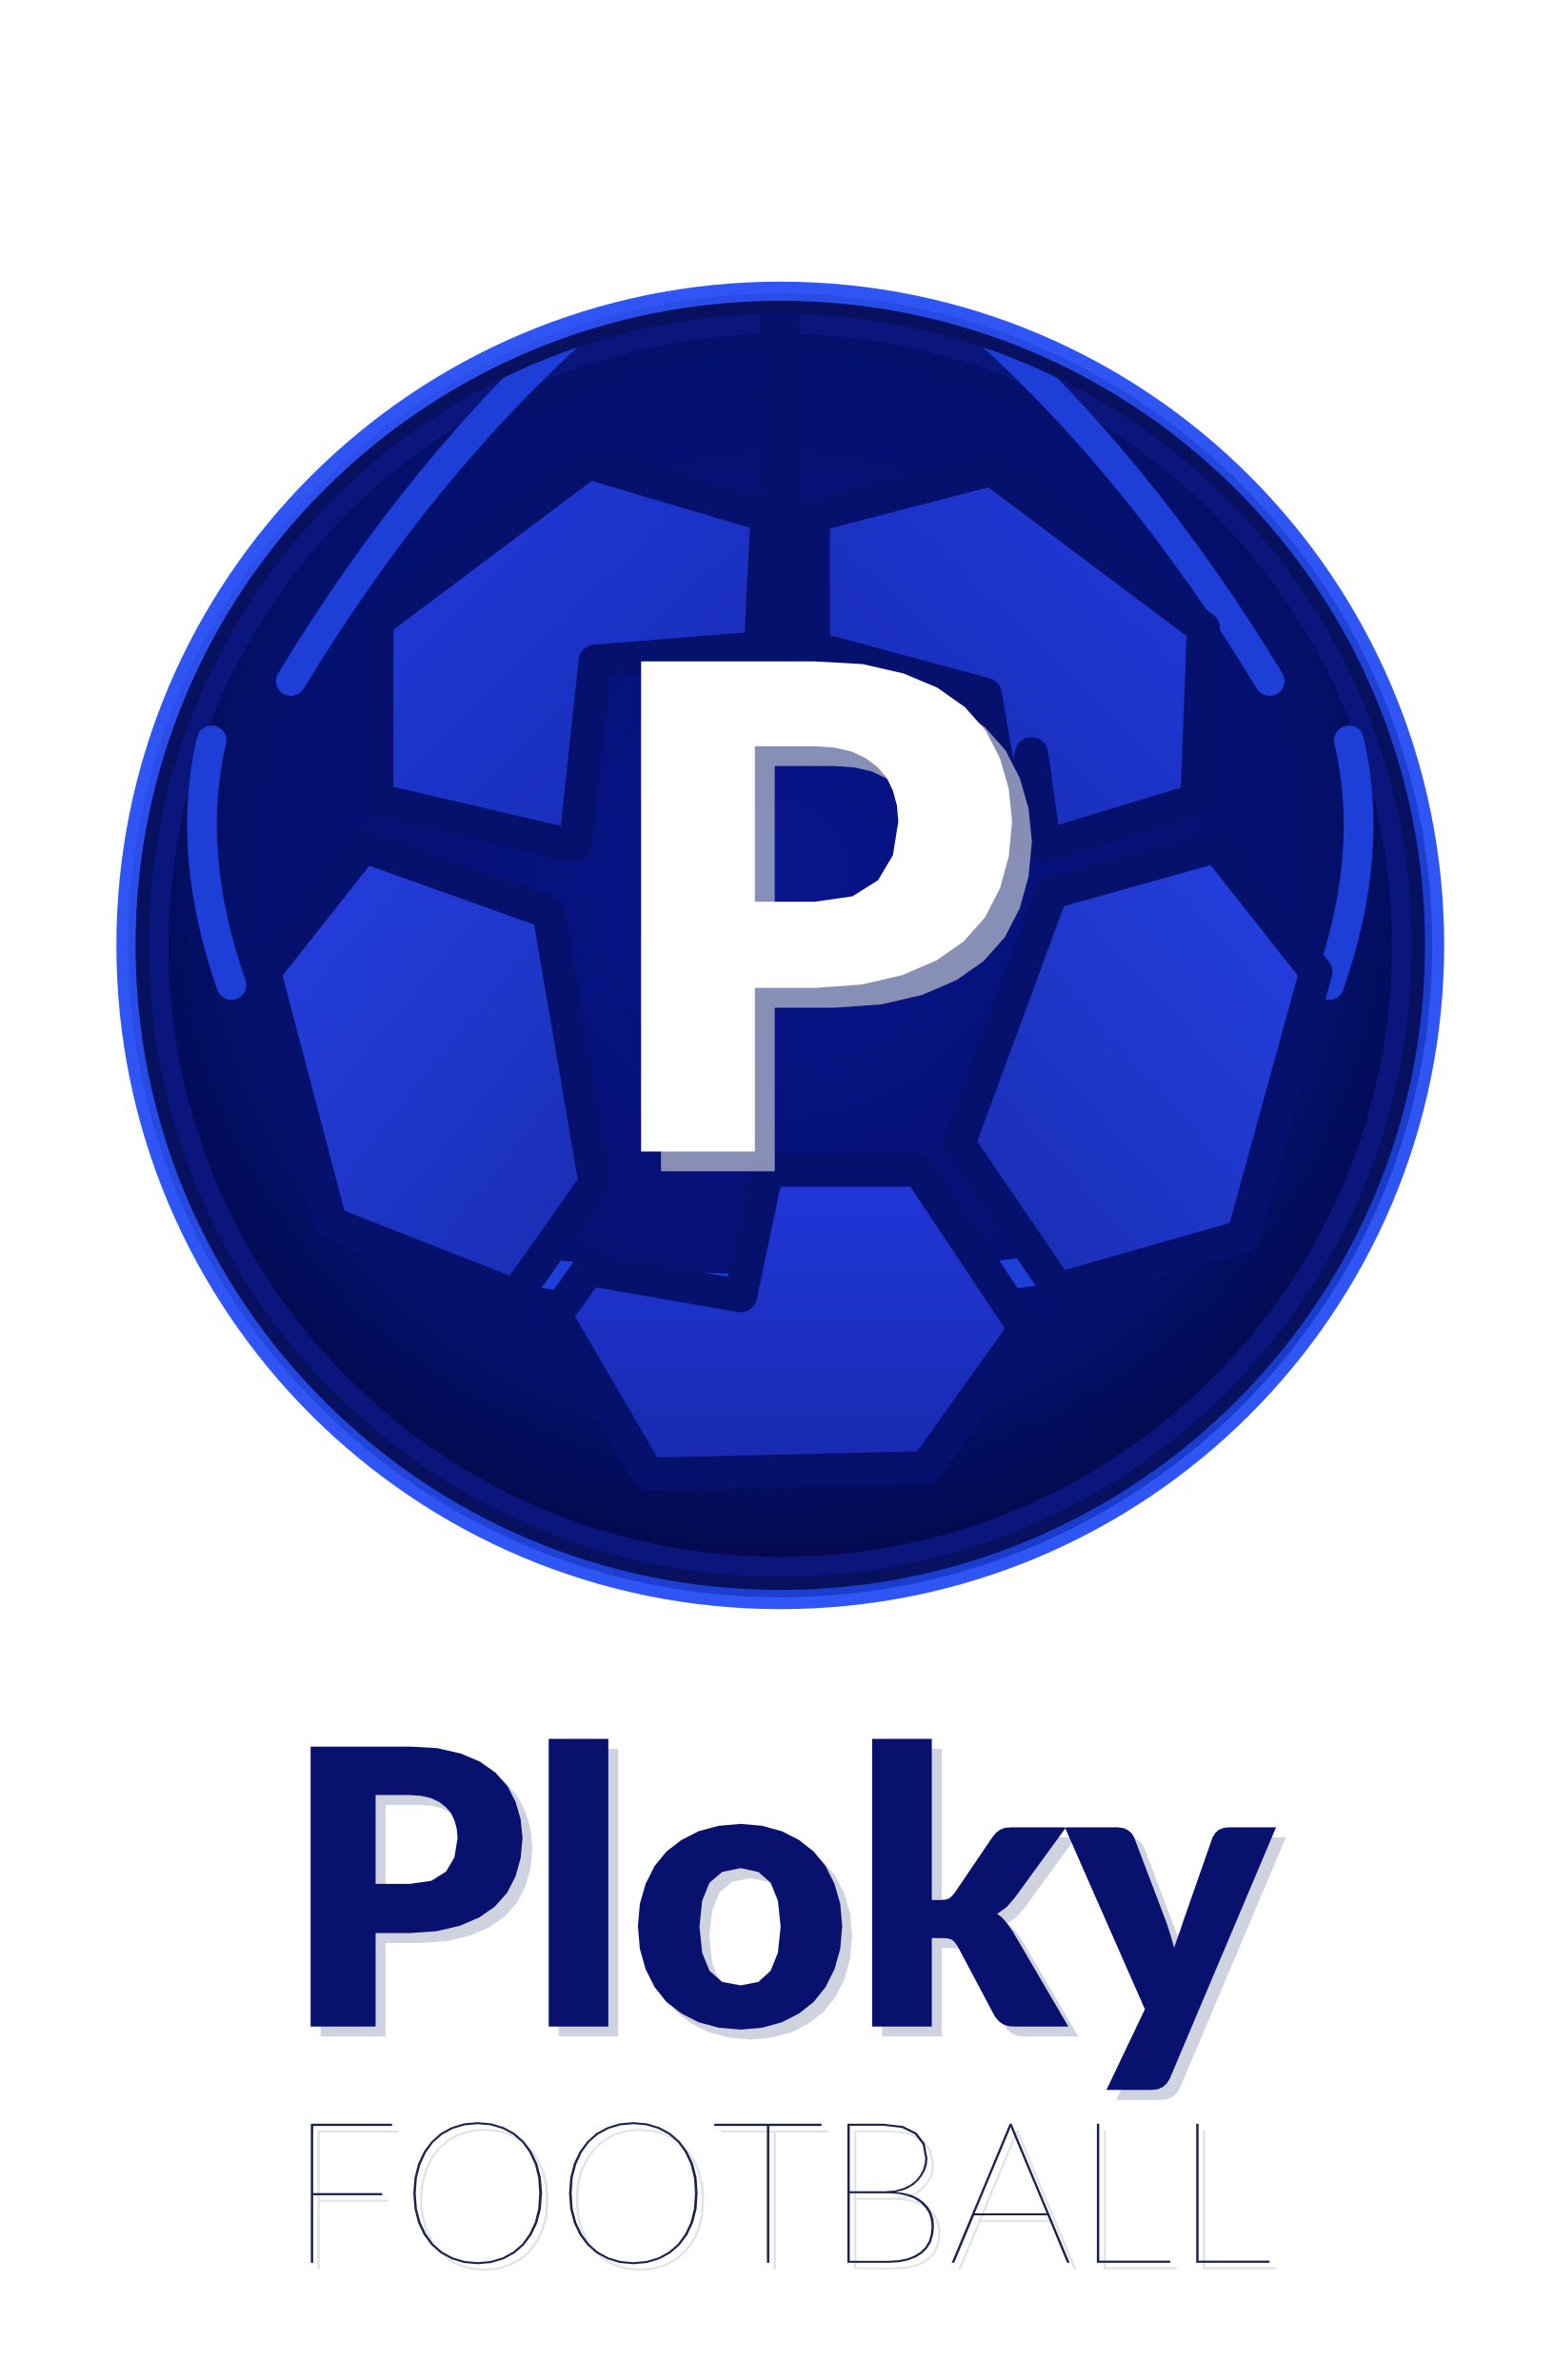
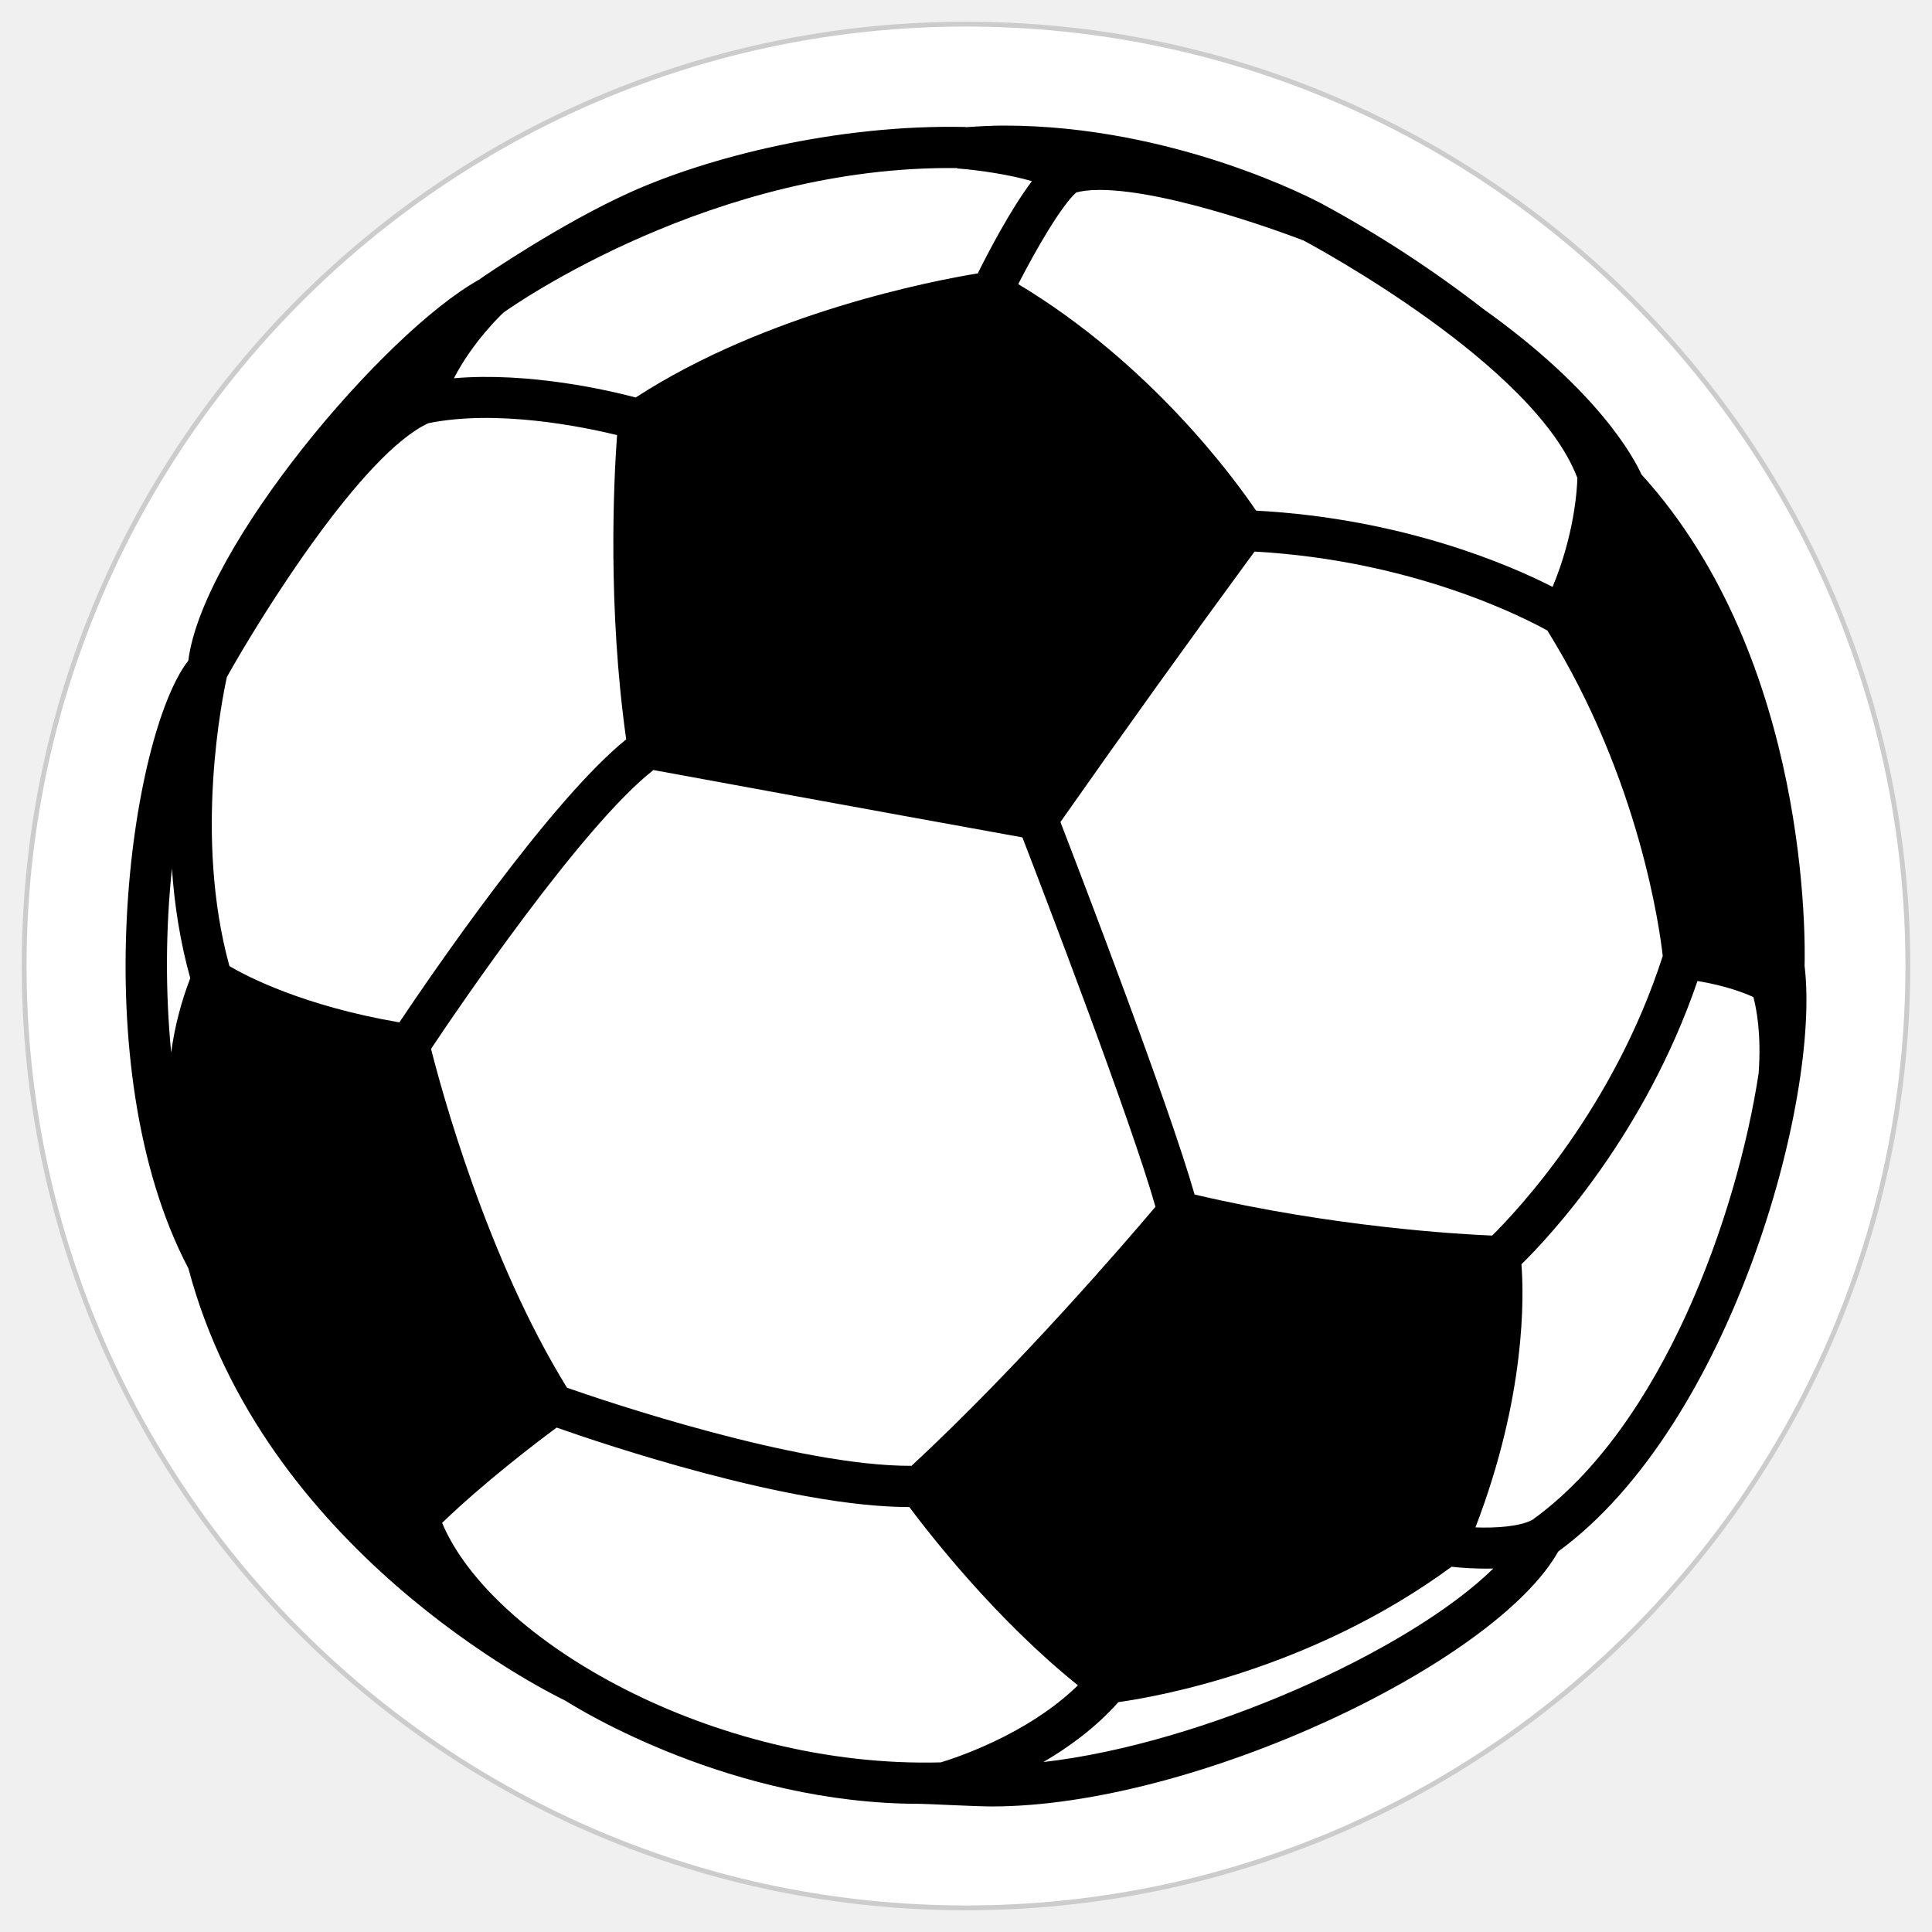
- <svg xmlns="http://www.w3.org/2000/svg" width="235" height="360" viewBox="0 0 235 360" version="1.1">
-   <defs>
-     <radialGradient id="bgBall" cx="50%" cy="44%" r="62%">
-       <stop offset="0%" stop-color="#08148B" />
-       <stop offset="72%" stop-color="#04106B" />
-       <stop offset="100%" stop-color="#020742" />
-     </radialGradient>
-     <linearGradient id="outerRim" x1="0%" y1="0%" x2="100%" y2="100%">
-       <stop offset="0%" stop-color="#3154F4" />
-       <stop offset="100%" stop-color="#1437C4" />
-     </linearGradient>
-     <linearGradient id="panelTL" x1="0%" y1="0%" x2="100%" y2="100%">
-       <stop offset="0%" stop-color="#223BDE" />
-       <stop offset="100%" stop-color="#162AAE" />
-     </linearGradient>
-     <linearGradient id="panelTR" x1="100%" y1="0%" x2="0%" y2="100%">
-       <stop offset="0%" stop-color="#223BDE" />
-       <stop offset="100%" stop-color="#162AAE" />
-     </linearGradient>
-     <linearGradient id="panelL" x1="10%" y1="0%" x2="100%" y2="100%">
-       <stop offset="0%" stop-color="#253FE0" />
-       <stop offset="100%" stop-color="#182DB0" />
-     </linearGradient>
-     <linearGradient id="panelR" x1="90%" y1="0%" x2="0%" y2="100%">
-       <stop offset="0%" stop-color="#253FE0" />
-       <stop offset="100%" stop-color="#182DB0" />
-     </linearGradient>
-     <linearGradient id="panelB" x1="50%" y1="0%" x2="50%" y2="100%">
-       <stop offset="0%" stop-color="#2137DA" />
-       <stop offset="100%" stop-color="#172AAE" />
-     </linearGradient>
-     <clipPath id="ballClip">
-       <circle cx="118" cy="143" r="96" />
-     </clipPath>
-   </defs>
-   <rect width="235" height="360" fill="#FFFFFF" />
-   <circle cx="118" cy="143" r="100" fill="url(#outerRim)" />
-   <circle cx="118" cy="143" r="96.5" fill="#0A167C" />
-   <circle cx="118" cy="143" r="92.5" fill="url(#bgBall)" />
-   <g clip-path="url(#ballClip)">
-     <path d="M 44 103 Q 64 70 89 48 Q 101 38 118 40" fill="none" stroke="#1D3ED7" stroke-width="4.5" stroke-linecap="round" />
-     <path d="M 192 103 Q 172 70 147 48 Q 135 38 118 40" fill="none" stroke="#1D3ED7" stroke-width="4.5" stroke-linecap="round" />
-     <path d="M 32 112 Q 28 129 35 149" fill="none" stroke="#1D3ED7" stroke-width="4.5" stroke-linecap="round" />
-     <path d="M 204 112 Q 208 129 201 149" fill="none" stroke="#1D3ED7" stroke-width="4.5" stroke-linecap="round" />
-     <path d="M 78 192 Q 118 198 158 192" fill="none" stroke="#1D3ED7" stroke-width="4.5" stroke-linecap="round" />
-     <polygon points="116,78 89,70 57,94 57,121 87,128 90,100 115,98" fill="url(#panelTL)" stroke="#06116E" stroke-width="5" stroke-linejoin="round" />
-     <polygon points="123,78 123,98 149,105 153,128 156,114 158,128 181,121 182,95 150,71" fill="url(#panelTR)" stroke="#06116E" stroke-width="5" stroke-linejoin="round" />
-     <polygon points="55,128 40,147 50,185 78,196 90,179 83,138" fill="url(#panelL)" stroke="#06116E" stroke-width="5" stroke-linejoin="round" />
-     <polygon points="184,128 159,135 145,173 160,195 188,187 199,147" fill="url(#panelR)" stroke="#06116E" stroke-width="5" stroke-linejoin="round" />
-     <polygon points="84,199 98,223 140,222 155,201 139,177 116,177 112,196 89,192" fill="url(#panelB)" stroke="#06116E" stroke-width="5" stroke-linejoin="round" />
-     <path d="M 118 42 L 118 100" stroke="#06116E" stroke-width="6" stroke-linecap="round" />
-   </g>
-   <circle cx="118" cy="143" r="96.5" fill="none" stroke="#07115F" stroke-width="2" />
-   <circle cx="118" cy="143" r="99.5" fill="none" stroke="#2F56F4" stroke-width="1.8" />
-   <g transform="translate(92.825 177.168) scale(101.818 -101.818)" opacity="0.80">
-     <path d="M 0.328 0.371 L 0.384 0.379 L 0.422 0.403 L 0.444 0.44 L 0.452 0.49 L 0.45 0.514 L 0.444 0.536 L 0.435 0.555 L 0.421 0.571 L 0.404 0.584 L 0.383 0.594 L 0.357 0.6 L 0.328 0.602 L 0.239 0.602 L 0.239 0.371 L 0.328 0.371 Z M 0.328 0.728 L 0.399 0.724 L 0.46 0.71 L 0.51 0.689 L 0.551 0.66 L 0.582 0.625 L 0.603 0.584 L 0.616 0.539 L 0.621 0.49 L 0.616 0.438 L 0.603 0.391 L 0.581 0.348 L 0.549 0.312 L 0.509 0.284 L 0.458 0.262 L 0.398 0.248 L 0.328 0.243 L 0.239 0.243 L 0.239 0 L 0.07 0 L 0.07 0.728 L 0.328 0.728 Z" fill="#A8AEC4" fill-rule="evenodd" />
-   </g>
-   <g transform="translate(89.825 174.168) scale(101.818 -101.818)">
-     <path d="M 0.328 0.371 L 0.384 0.379 L 0.422 0.403 L 0.444 0.44 L 0.452 0.49 L 0.45 0.514 L 0.444 0.536 L 0.435 0.555 L 0.421 0.571 L 0.404 0.584 L 0.383 0.594 L 0.357 0.6 L 0.328 0.602 L 0.239 0.602 L 0.239 0.371 L 0.328 0.371 Z M 0.328 0.728 L 0.399 0.724 L 0.46 0.71 L 0.51 0.689 L 0.551 0.66 L 0.582 0.625 L 0.603 0.584 L 0.616 0.539 L 0.621 0.49 L 0.616 0.438 L 0.603 0.391 L 0.581 0.348 L 0.549 0.312 L 0.509 0.284 L 0.458 0.262 L 0.398 0.248 L 0.328 0.243 L 0.239 0.243 L 0.239 0 L 0.07 0 L 0.07 0.728 L 0.328 0.728 Z" fill="#FFFFFF" fill-rule="evenodd" />
-   </g>
-   <g transform="translate(44.401 308.034) scale(58.167 -58.167)" opacity="0.55">
-     <path d="M 0.328 0.371 L 0.384 0.379 L 0.422 0.403 L 0.444 0.44 L 0.452 0.49 L 0.45 0.514 L 0.444 0.536 L 0.435 0.555 L 0.421 0.571 L 0.404 0.584 L 0.383 0.594 L 0.357 0.6 L 0.328 0.602 L 0.239 0.602 L 0.239 0.371 L 0.328 0.371 Z M 0.328 0.728 L 0.399 0.724 L 0.46 0.71 L 0.51 0.689 L 0.551 0.66 L 0.582 0.625 L 0.603 0.584 L 0.616 0.539 L 0.621 0.49 L 0.616 0.438 L 0.603 0.391 L 0.581 0.348 L 0.549 0.312 L 0.509 0.284 L 0.458 0.262 L 0.398 0.248 L 0.328 0.243 L 0.239 0.243 L 0.239 0 L 0.07 0 L 0.07 0.728 L 0.328 0.728 Z M 0.844 0.748 L 0.844 0 L 0.689 0 L 0.689 0.748 L 0.844 0.748 Z M 1.188 0.527 L 1.244 0.522 L 1.295 0.508 L 1.34 0.485 L 1.378 0.455 L 1.409 0.417 L 1.432 0.371 L 1.447 0.319 L 1.452 0.261 L 1.447 0.202 L 1.432 0.149 L 1.409 0.103 L 1.378 0.064 L 1.34 0.034 L 1.295 0.011 L 1.244 -0.003 L 1.188 -0.008 L 1.131 -0.003 L 1.079 0.011 L 1.034 0.034 L 0.995 0.064 L 0.964 0.103 L 0.941 0.149 L 0.926 0.202 L 0.921 0.261 L 0.926 0.319 L 0.941 0.371 L 0.964 0.417 L 0.995 0.455 L 1.034 0.485 L 1.079 0.508 L 1.131 0.522 L 1.188 0.527 Z M 1.188 0.107 L 1.234 0.116 L 1.266 0.145 L 1.285 0.192 L 1.292 0.26 L 1.285 0.327 L 1.266 0.374 L 1.234 0.402 L 1.188 0.412 L 1.14 0.402 L 1.107 0.374 L 1.088 0.327 L 1.081 0.26 L 1.088 0.192 L 1.107 0.145 L 1.14 0.116 L 1.188 0.107 Z M 1.685 0.748 L 1.685 0.329 L 1.708 0.329 L 1.72 0.33 L 1.73 0.333 L 1.737 0.339 L 1.744 0.347 L 1.843 0.493 L 1.852 0.504 L 1.863 0.512 L 1.876 0.517 L 1.893 0.518 L 2.034 0.518 L 1.9 0.334 L 1.88 0.311 L 1.855 0.293 L 1.867 0.284 L 1.877 0.273 L 1.886 0.261 L 1.895 0.248 L 2.04 0 L 1.9 0 L 1.884 0.001 L 1.87 0.006 L 1.859 0.014 L 1.849 0.026 L 1.752 0.209 L 1.744 0.22 L 1.737 0.226 L 1.728 0.229 L 1.714 0.23 L 1.685 0.23 L 1.685 0 L 1.53 0 L 1.53 0.748 L 1.685 0.748 Z M 2.58 0.518 L 2.304 -0.135 L 2.296 -0.148 L 2.286 -0.157 L 2.273 -0.163 L 2.255 -0.165 L 2.139 -0.165 L 2.239 0.045 L 2.031 0.518 L 2.168 0.518 L 2.184 0.516 L 2.196 0.51 L 2.205 0.502 L 2.211 0.492 L 2.296 0.268 L 2.306 0.237 L 2.315 0.205 L 2.321 0.222 L 2.326 0.237 L 2.332 0.253 L 2.337 0.269 L 2.415 0.492 L 2.421 0.502 L 2.43 0.511 L 2.442 0.516 L 2.455 0.518 L 2.58 0.518 Z" fill="#A8AEC4" fill-rule="evenodd" />
-   </g>
-   <g transform="translate(42.901 306.534) scale(58.167 -58.167)">
-     <path d="M 0.328 0.371 L 0.384 0.379 L 0.422 0.403 L 0.444 0.44 L 0.452 0.49 L 0.45 0.514 L 0.444 0.536 L 0.435 0.555 L 0.421 0.571 L 0.404 0.584 L 0.383 0.594 L 0.357 0.6 L 0.328 0.602 L 0.239 0.602 L 0.239 0.371 L 0.328 0.371 Z M 0.328 0.728 L 0.399 0.724 L 0.46 0.71 L 0.51 0.689 L 0.551 0.66 L 0.582 0.625 L 0.603 0.584 L 0.616 0.539 L 0.621 0.49 L 0.616 0.438 L 0.603 0.391 L 0.581 0.348 L 0.549 0.312 L 0.509 0.284 L 0.458 0.262 L 0.398 0.248 L 0.328 0.243 L 0.239 0.243 L 0.239 0 L 0.07 0 L 0.07 0.728 L 0.328 0.728 Z M 0.844 0.748 L 0.844 0 L 0.689 0 L 0.689 0.748 L 0.844 0.748 Z M 1.188 0.527 L 1.244 0.522 L 1.295 0.508 L 1.34 0.485 L 1.378 0.455 L 1.409 0.417 L 1.432 0.371 L 1.447 0.319 L 1.452 0.261 L 1.447 0.202 L 1.432 0.149 L 1.409 0.103 L 1.378 0.064 L 1.34 0.034 L 1.295 0.011 L 1.244 -0.003 L 1.188 -0.008 L 1.131 -0.003 L 1.079 0.011 L 1.034 0.034 L 0.995 0.064 L 0.964 0.103 L 0.941 0.149 L 0.926 0.202 L 0.921 0.261 L 0.926 0.319 L 0.941 0.371 L 0.964 0.417 L 0.995 0.455 L 1.034 0.485 L 1.079 0.508 L 1.131 0.522 L 1.188 0.527 Z M 1.188 0.107 L 1.234 0.116 L 1.266 0.145 L 1.285 0.192 L 1.292 0.26 L 1.285 0.327 L 1.266 0.374 L 1.234 0.402 L 1.188 0.412 L 1.14 0.402 L 1.107 0.374 L 1.088 0.327 L 1.081 0.26 L 1.088 0.192 L 1.107 0.145 L 1.14 0.116 L 1.188 0.107 Z M 1.685 0.748 L 1.685 0.329 L 1.708 0.329 L 1.72 0.33 L 1.73 0.333 L 1.737 0.339 L 1.744 0.347 L 1.843 0.493 L 1.852 0.504 L 1.863 0.512 L 1.876 0.517 L 1.893 0.518 L 2.034 0.518 L 1.9 0.334 L 1.88 0.311 L 1.855 0.293 L 1.867 0.284 L 1.877 0.273 L 1.886 0.261 L 1.895 0.248 L 2.04 0 L 1.9 0 L 1.884 0.001 L 1.87 0.006 L 1.859 0.014 L 1.849 0.026 L 1.752 0.209 L 1.744 0.22 L 1.737 0.226 L 1.728 0.229 L 1.714 0.23 L 1.685 0.23 L 1.685 0 L 1.53 0 L 1.53 0.748 L 1.685 0.748 Z M 2.58 0.518 L 2.304 -0.135 L 2.296 -0.148 L 2.286 -0.157 L 2.273 -0.163 L 2.255 -0.165 L 2.139 -0.165 L 2.239 0.045 L 2.031 0.518 L 2.168 0.518 L 2.184 0.516 L 2.196 0.51 L 2.205 0.502 L 2.211 0.492 L 2.296 0.268 L 2.306 0.237 L 2.315 0.205 L 2.321 0.222 L 2.326 0.237 L 2.332 0.253 L 2.337 0.269 L 2.415 0.492 L 2.421 0.502 L 2.43 0.511 L 2.442 0.516 L 2.455 0.518 L 2.58 0.518 Z" fill="#08126E" fill-rule="evenodd" />
-   </g>
-   <g transform="translate(44.517 343.269) scale(30.042 -30.042)" opacity="0.35">
-     <path d="M 0.128 0.689 L 0.128 0.351 L 0.475 0.351 L 0.475 0.34 L 0.128 0.34 L 0.128 0 L 0.116 0 L 0.116 0.7 L 0.525 0.7 L 0.525 0.689 L 0.128 0.689 Z M 1.28 0.35 L 1.274 0.271 L 1.256 0.201 L 1.227 0.14 L 1.189 0.089 L 1.142 0.048 L 1.087 0.018 L 1.024 -0.001 L 0.956 -0.007 L 0.887 -0.001 L 0.825 0.018 L 0.77 0.048 L 0.723 0.089 L 0.685 0.14 L 0.656 0.201 L 0.638 0.271 L 0.632 0.35 L 0.638 0.428 L 0.656 0.499 L 0.685 0.56 L 0.723 0.611 L 0.77 0.653 L 0.825 0.683 L 0.887 0.702 L 0.956 0.708 L 1.024 0.702 L 1.087 0.683 L 1.142 0.653 L 1.189 0.612 L 1.227 0.56 L 1.256 0.499 L 1.274 0.429 L 1.28 0.35 Z M 1.266 0.35 L 1.261 0.427 L 1.244 0.496 L 1.216 0.556 L 1.18 0.606 L 1.135 0.645 L 1.082 0.674 L 1.022 0.692 L 0.956 0.698 L 0.89 0.692 L 0.83 0.674 L 0.777 0.645 L 0.732 0.606 L 0.696 0.556 L 0.668 0.496 L 0.65 0.427 L 0.644 0.35 L 0.65 0.273 L 0.668 0.204 L 0.696 0.145 L 0.732 0.095 L 0.777 0.056 L 0.83 0.027 L 0.89 0.009 L 0.956 0.003 L 1.022 0.009 L 1.082 0.027 L 1.135 0.056 L 1.18 0.095 L 1.216 0.145 L 1.244 0.204 L 1.261 0.273 L 1.266 0.35 Z M 2.063 0.35 L 2.058 0.271 L 2.04 0.201 L 2.011 0.14 L 1.973 0.089 L 1.926 0.048 L 1.871 0.018 L 1.808 -0.001 L 1.74 -0.007 L 1.671 -0.001 L 1.609 0.018 L 1.554 0.048 L 1.507 0.089 L 1.469 0.14 L 1.44 0.201 L 1.422 0.271 L 1.416 0.35 L 1.422 0.428 L 1.44 0.499 L 1.469 0.56 L 1.507 0.611 L 1.554 0.653 L 1.609 0.683 L 1.671 0.702 L 1.74 0.708 L 1.808 0.702 L 1.871 0.683 L 1.926 0.653 L 1.973 0.612 L 2.011 0.56 L 2.04 0.499 L 2.058 0.429 L 2.063 0.35 Z M 2.05 0.35 L 2.045 0.427 L 2.028 0.496 L 2 0.556 L 1.964 0.606 L 1.919 0.645 L 1.866 0.674 L 1.806 0.692 L 1.74 0.698 L 1.674 0.692 L 1.614 0.674 L 1.561 0.645 L 1.516 0.606 L 1.48 0.556 L 1.452 0.496 L 1.434 0.427 L 1.429 0.35 L 1.434 0.273 L 1.452 0.204 L 1.48 0.145 L 1.516 0.095 L 1.561 0.056 L 1.614 0.027 L 1.674 0.009 L 1.74 0.003 L 1.806 0.009 L 1.866 0.027 L 1.919 0.056 L 1.964 0.095 L 2 0.145 L 2.028 0.204 L 2.045 0.273 L 2.05 0.35 Z M 2.687 0.689 L 2.424 0.689 L 2.424 0 L 2.412 0 L 2.412 0.689 L 2.147 0.689 L 2.147 0.7 L 2.687 0.7 L 2.687 0.689 Z M 3.026 0.01 L 3.074 0.013 L 3.116 0.021 L 3.153 0.035 L 3.184 0.054 L 3.209 0.078 L 3.227 0.108 L 3.237 0.143 L 3.241 0.184 L 3.237 0.22 L 3.226 0.253 L 3.207 0.281 L 3.183 0.305 L 3.152 0.324 L 3.115 0.338 L 3.073 0.347 L 3.027 0.35 L 2.829 0.35 L 2.829 0.01 L 3.026 0.01 Z M 2.829 0.69 L 2.829 0.36 L 3.004 0.36 L 3.056 0.364 L 3.099 0.376 L 3.134 0.393 L 3.162 0.415 L 3.183 0.441 L 3.198 0.469 L 3.206 0.498 L 3.209 0.526 L 3.196 0.595 L 3.157 0.647 L 3.092 0.679 L 2.999 0.69 L 2.829 0.69 Z M 2.999 0.7 L 3.096 0.689 L 3.165 0.655 L 3.206 0.601 L 3.22 0.526 L 3.217 0.495 L 3.208 0.466 L 3.193 0.439 L 3.174 0.414 L 3.151 0.393 L 3.123 0.376 L 3.092 0.363 L 3.059 0.357 L 3.102 0.351 L 3.14 0.341 L 3.173 0.325 L 3.201 0.305 L 3.223 0.281 L 3.239 0.253 L 3.25 0.22 L 3.253 0.184 L 3.249 0.142 L 3.238 0.105 L 3.219 0.073 L 3.193 0.047 L 3.161 0.027 L 3.122 0.012 L 3.077 0.003 L 3.026 0 L 2.817 0 L 2.817 0.7 L 2.999 0.7 Z M 3.82 0.249 L 3.647 0.663 L 3.645 0.668 L 3.643 0.673 L 3.641 0.679 L 3.639 0.684 L 3.637 0.679 L 3.635 0.673 L 3.633 0.668 L 3.631 0.663 L 3.458 0.249 L 3.82 0.249 Z M 3.936 0 L 3.927 0 L 3.923 0.001 L 3.921 0.005 L 3.824 0.239 L 3.455 0.239 L 3.357 0.005 L 3.354 0.001 L 3.35 0 L 3.342 0 L 3.634 0.7 L 3.644 0.7 L 3.936 0 Z M 4.442 0.011 L 4.442 0 L 4.073 0 L 4.073 0.7 L 4.085 0.7 L 4.085 0.011 L 4.442 0.011 Z M 4.942 0.011 L 4.942 0 L 4.573 0 L 4.573 0.7 L 4.585 0.7 L 4.585 0.011 L 4.942 0.011 Z" fill="#A8AEC4" fill-rule="evenodd" />
-   </g>
-   <g transform="translate(43.517 342.269) scale(30.042 -30.042)">
-     <path d="M 0.128 0.689 L 0.128 0.351 L 0.475 0.351 L 0.475 0.34 L 0.128 0.34 L 0.128 0 L 0.116 0 L 0.116 0.7 L 0.525 0.7 L 0.525 0.689 L 0.128 0.689 Z M 1.28 0.35 L 1.274 0.271 L 1.256 0.201 L 1.227 0.14 L 1.189 0.089 L 1.142 0.048 L 1.087 0.018 L 1.024 -0.001 L 0.956 -0.007 L 0.887 -0.001 L 0.825 0.018 L 0.77 0.048 L 0.723 0.089 L 0.685 0.14 L 0.656 0.201 L 0.638 0.271 L 0.632 0.35 L 0.638 0.428 L 0.656 0.499 L 0.685 0.56 L 0.723 0.611 L 0.77 0.653 L 0.825 0.683 L 0.887 0.702 L 0.956 0.708 L 1.024 0.702 L 1.087 0.683 L 1.142 0.653 L 1.189 0.612 L 1.227 0.56 L 1.256 0.499 L 1.274 0.429 L 1.28 0.35 Z M 1.266 0.35 L 1.261 0.427 L 1.244 0.496 L 1.216 0.556 L 1.18 0.606 L 1.135 0.645 L 1.082 0.674 L 1.022 0.692 L 0.956 0.698 L 0.89 0.692 L 0.83 0.674 L 0.777 0.645 L 0.732 0.606 L 0.696 0.556 L 0.668 0.496 L 0.65 0.427 L 0.644 0.35 L 0.65 0.273 L 0.668 0.204 L 0.696 0.145 L 0.732 0.095 L 0.777 0.056 L 0.83 0.027 L 0.89 0.009 L 0.956 0.003 L 1.022 0.009 L 1.082 0.027 L 1.135 0.056 L 1.18 0.095 L 1.216 0.145 L 1.244 0.204 L 1.261 0.273 L 1.266 0.35 Z M 2.063 0.35 L 2.058 0.271 L 2.04 0.201 L 2.011 0.14 L 1.973 0.089 L 1.926 0.048 L 1.871 0.018 L 1.808 -0.001 L 1.74 -0.007 L 1.671 -0.001 L 1.609 0.018 L 1.554 0.048 L 1.507 0.089 L 1.469 0.14 L 1.44 0.201 L 1.422 0.271 L 1.416 0.35 L 1.422 0.428 L 1.44 0.499 L 1.469 0.56 L 1.507 0.611 L 1.554 0.653 L 1.609 0.683 L 1.671 0.702 L 1.74 0.708 L 1.808 0.702 L 1.871 0.683 L 1.926 0.653 L 1.973 0.612 L 2.011 0.56 L 2.04 0.499 L 2.058 0.429 L 2.063 0.35 Z M 2.05 0.35 L 2.045 0.427 L 2.028 0.496 L 2 0.556 L 1.964 0.606 L 1.919 0.645 L 1.866 0.674 L 1.806 0.692 L 1.74 0.698 L 1.674 0.692 L 1.614 0.674 L 1.561 0.645 L 1.516 0.606 L 1.48 0.556 L 1.452 0.496 L 1.434 0.427 L 1.429 0.35 L 1.434 0.273 L 1.452 0.204 L 1.48 0.145 L 1.516 0.095 L 1.561 0.056 L 1.614 0.027 L 1.674 0.009 L 1.74 0.003 L 1.806 0.009 L 1.866 0.027 L 1.919 0.056 L 1.964 0.095 L 2 0.145 L 2.028 0.204 L 2.045 0.273 L 2.05 0.35 Z M 2.687 0.689 L 2.424 0.689 L 2.424 0 L 2.412 0 L 2.412 0.689 L 2.147 0.689 L 2.147 0.7 L 2.687 0.7 L 2.687 0.689 Z M 3.026 0.01 L 3.074 0.013 L 3.116 0.021 L 3.153 0.035 L 3.184 0.054 L 3.209 0.078 L 3.227 0.108 L 3.237 0.143 L 3.241 0.184 L 3.237 0.22 L 3.226 0.253 L 3.207 0.281 L 3.183 0.305 L 3.152 0.324 L 3.115 0.338 L 3.073 0.347 L 3.027 0.35 L 2.829 0.35 L 2.829 0.01 L 3.026 0.01 Z M 2.829 0.69 L 2.829 0.36 L 3.004 0.36 L 3.056 0.364 L 3.099 0.376 L 3.134 0.393 L 3.162 0.415 L 3.183 0.441 L 3.198 0.469 L 3.206 0.498 L 3.209 0.526 L 3.196 0.595 L 3.157 0.647 L 3.092 0.679 L 2.999 0.69 L 2.829 0.69 Z M 2.999 0.7 L 3.096 0.689 L 3.165 0.655 L 3.206 0.601 L 3.22 0.526 L 3.217 0.495 L 3.208 0.466 L 3.193 0.439 L 3.174 0.414 L 3.151 0.393 L 3.123 0.376 L 3.092 0.363 L 3.059 0.357 L 3.102 0.351 L 3.14 0.341 L 3.173 0.325 L 3.201 0.305 L 3.223 0.281 L 3.239 0.253 L 3.25 0.22 L 3.253 0.184 L 3.249 0.142 L 3.238 0.105 L 3.219 0.073 L 3.193 0.047 L 3.161 0.027 L 3.122 0.012 L 3.077 0.003 L 3.026 0 L 2.817 0 L 2.817 0.7 L 2.999 0.7 Z M 3.82 0.249 L 3.647 0.663 L 3.645 0.668 L 3.643 0.673 L 3.641 0.679 L 3.639 0.684 L 3.637 0.679 L 3.635 0.673 L 3.633 0.668 L 3.631 0.663 L 3.458 0.249 L 3.82 0.249 Z M 3.936 0 L 3.927 0 L 3.923 0.001 L 3.921 0.005 L 3.824 0.239 L 3.455 0.239 L 3.357 0.005 L 3.354 0.001 L 3.35 0 L 3.342 0 L 3.634 0.7 L 3.644 0.7 L 3.936 0 Z M 4.442 0.011 L 4.442 0 L 4.073 0 L 4.073 0.7 L 4.085 0.7 L 4.085 0.011 L 4.442 0.011 Z M 4.942 0.011 L 4.942 0 L 4.573 0 L 4.573 0.7 L 4.585 0.7 L 4.585 0.011 L 4.942 0.011 Z" fill="#1B234D" fill-rule="evenodd" />
+ <svg xmlns="http://www.w3.org/2000/svg" viewBox="0 0 400 400">
+   <circle cx="200" cy="200" r="195" fill="white" stroke="#ccc" stroke-width="1" />
+   <g transform="translate(200,200) scale(5.8) translate(-32,-32)">
+     <path d="M61.934 31.992c.021-.713.209-10.904-5.822-17.538c-.268-.593-1.539-2.983-5.641-5.904a41.959 41.959 0 0 0-5.775-3.763l-.008-.004C44.432 4.646 39.43 2 33.359 2c-.461 0-.917.027-1.368.058V2.05c-4.629-.101-9.227 1.09-11.998 2.341c-2.458 1.11-5.187 2.971-5.384 3.115C11.205 9.41 4.75 17.051 4.239 21.1c-2.063 2.637-3.787 14.482.004 21.697c2.658 10.027 12.664 15.045 13.46 15.43c.484.309 5.937 3.68 12.636 3.68c.281 0 1.98.094 2.586.094c7.241 0 17.971-5.104 20.217-9.102c6.171-4.514 9.37-16.147 8.792-20.907M17.758 47.055c-2.869-4.641-4.504-10.705-4.854-12.098c.908-1.361 5.387-7.965 7.939-9.952c1.445.266 7.479 1.374 13.17 2.404c.715 1.853 3.852 10.029 4.75 13.185c-.99 1.174-4.879 5.702-8.708 9.248c-4.065.019-10.979-2.326-12.297-2.787M53.824 14.58c-.012.45-.119 2.05-.885 3.887c-1.521-.777-5.344-2.441-10.584-2.722c-.793-1.171-3.777-5.254-8.49-8.086c.645-1.262 1.543-2.801 2.068-3.27c.17-.048.434-.092.836-.092c2.527 0 6.893 1.655 7.273 1.802c.403.213 8.251 4.439 9.782 8.481M11.773 34.012c-3.423-.584-5.458-1.648-6.066-2.008c-1.273-4.617-.248-9.607-.09-10.322c1.256-2.246 4.832-7.971 7.191-9.058c2.445-.499 5.494.121 6.736.424c-.117 1.615-.342 6.127.326 10.862c-2.706 2.178-6.989 8.447-8.097 10.102M31.685 3.53c.768.057 1.895.225 2.667.454c-.77 1.024-1.559 2.542-1.932 3.292c-1.57.257-7.533 1.397-12.211 4.43c-.943-.25-3.791-.917-6.488-.687c.668-1.293 1.666-2.249 1.773-2.347c.371-.266 7.513-5.263 16.191-5.155v.013m19.096 38.093c-1.17-.048-5.678-.305-10.621-1.466c-.947-3.302-4.074-11.444-4.789-13.296a556.586 556.586 0 0 1 6.928-9.654c5.688.312 9.682 2.387 10.455 2.82c3.295 5.299 4.018 10.711 4.117 11.615c-1.75 5.446-5.211 9.113-6.09 9.981M3.655 28.519c.084 1.266.287 2.599.654 3.917a11.738 11.738 0 0 0-.682 2.651a33.039 33.039 0 0 1 .028-6.568m9.644 23.359c1.508-1.453 3.367-2.867 4.088-3.401c1.63.574 8.324 2.837 12.591 2.837c.727.975 3.104 4.028 6.018 6.362c-1.814 1.775-4.434 2.613-4.897 2.752c-8.127.218-16.042-4.35-17.8-8.55m21.463 8.538c.922-.537 1.883-1.244 2.678-2.139c1.297-.179 6.863-1.137 11.893-4.832c.332.036.879.08 1.49.063c-3.018 2.957-10.382 6.26-16.061 6.908m15.424-8.376c1.807-4.708 1.73-8.258 1.641-9.392c.992-.972 4.396-4.599 6.285-10.113c1.018.17 1.68.429 1.994.574c.109.4.291 1.324.188 2.725c-.77 5.043-3.428 12.6-8.084 15.941c-.468.239-1.292.291-2.024.265" fill="#000000" />
  </g>
</svg>
